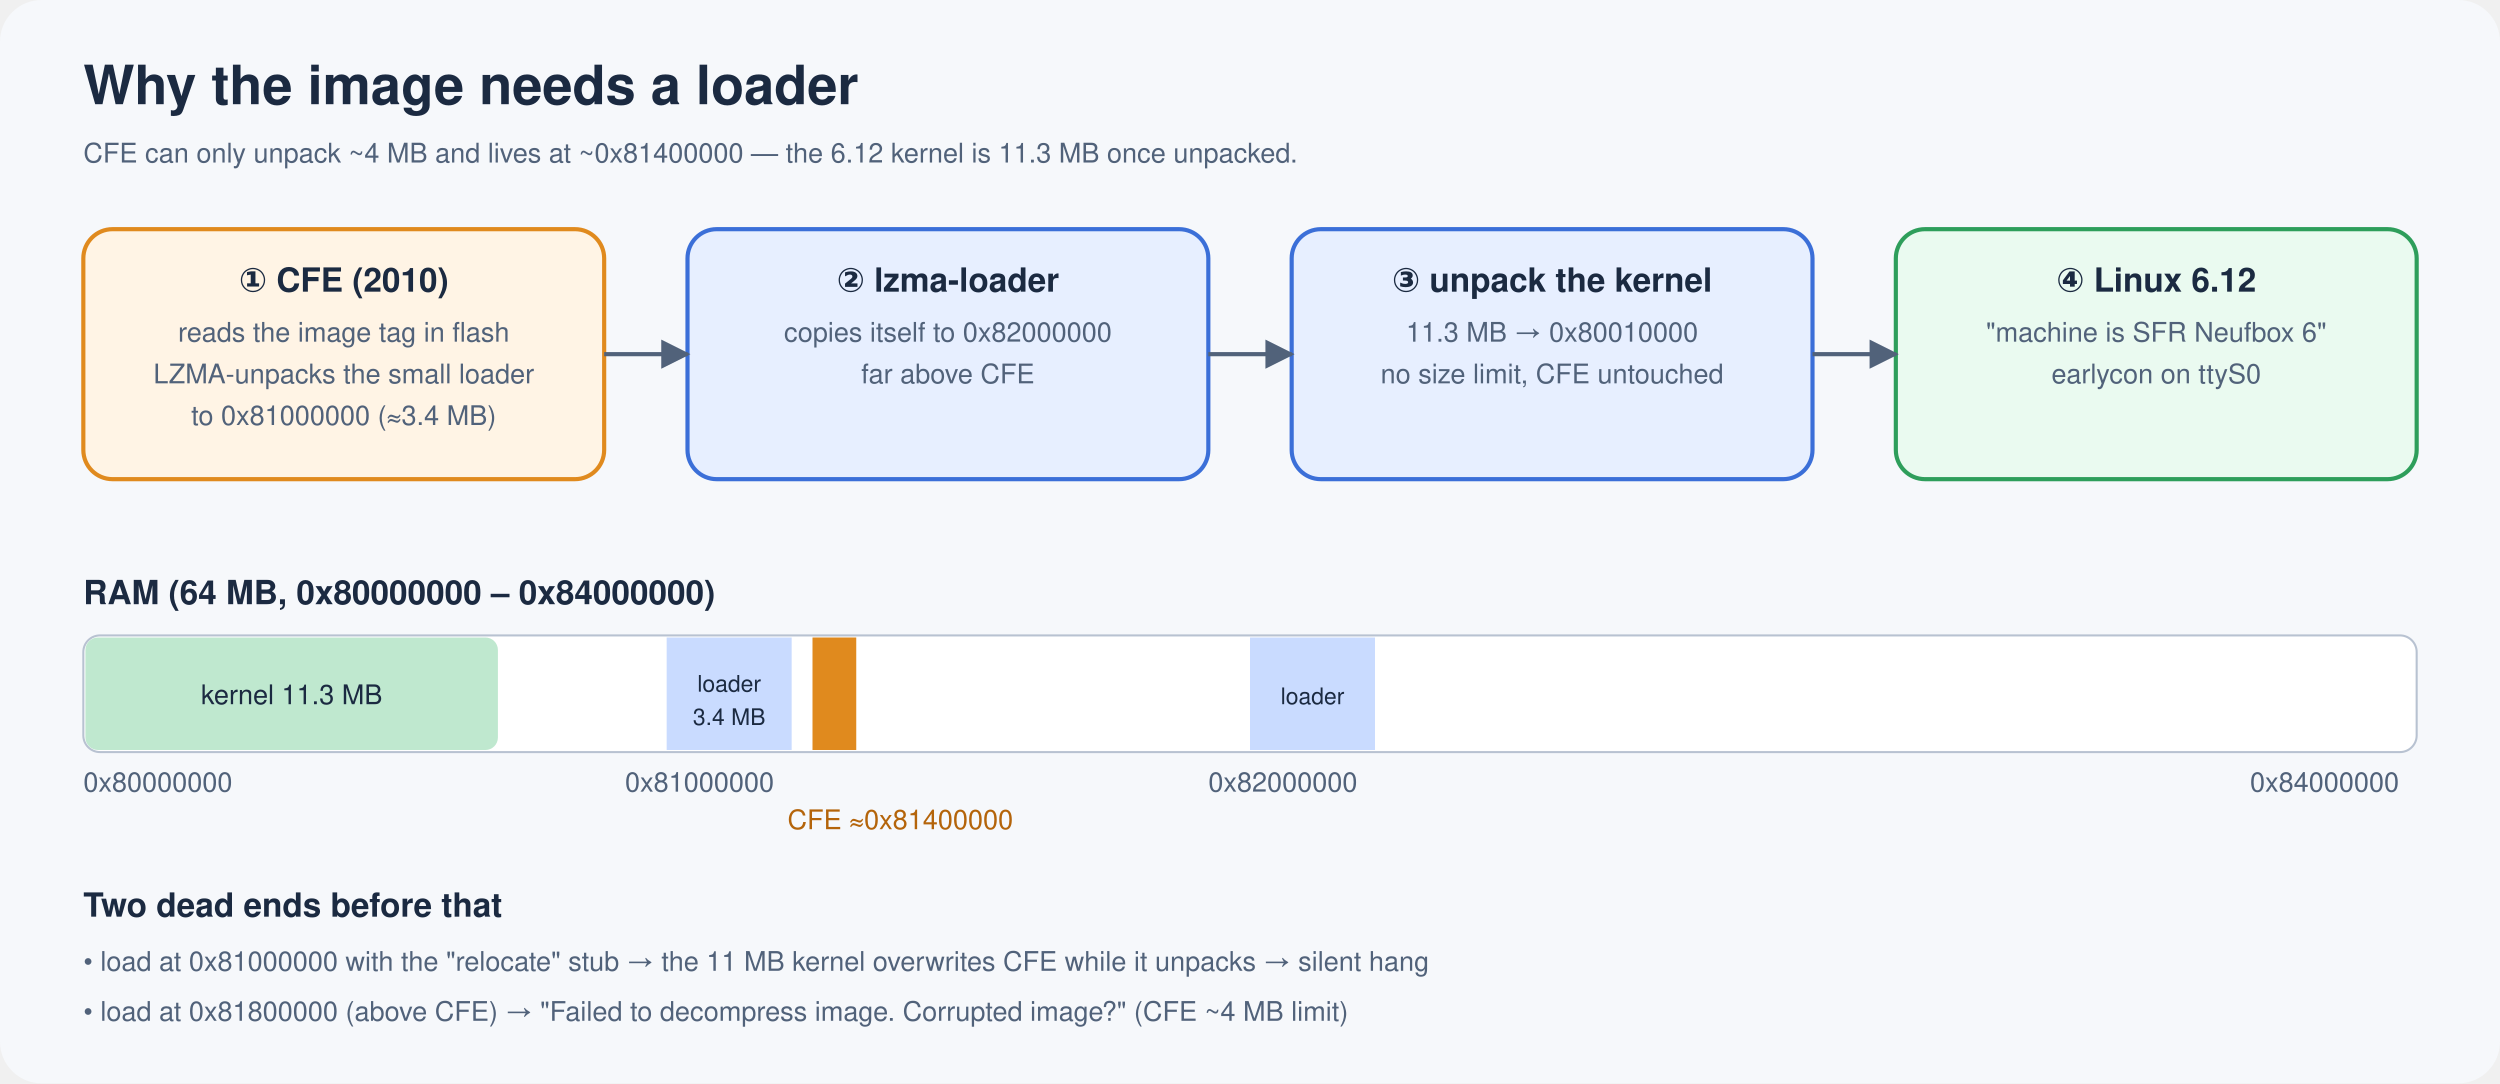
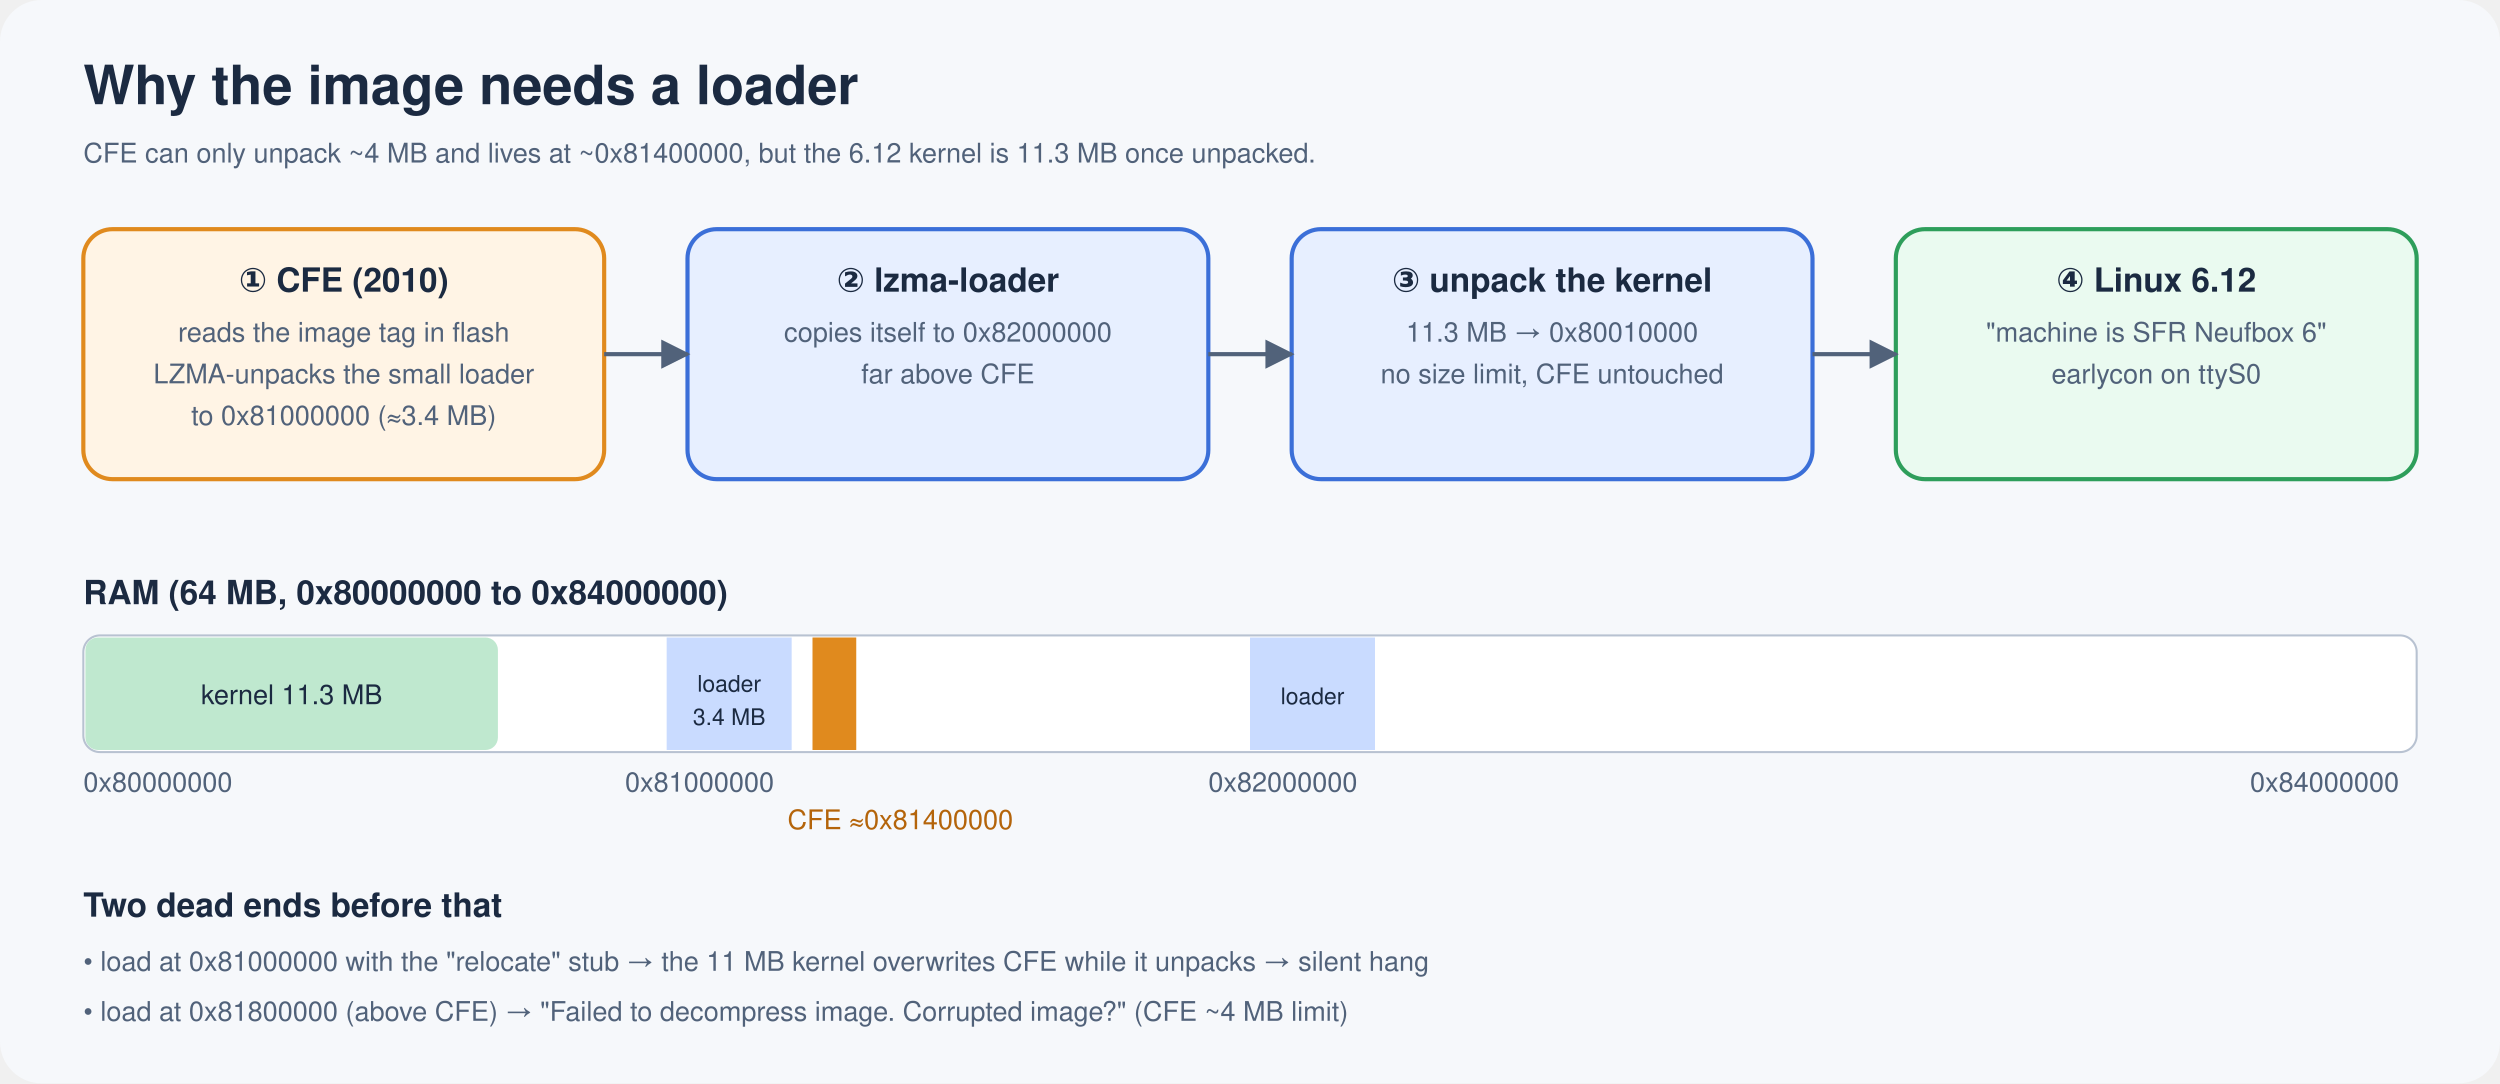
<svg xmlns="http://www.w3.org/2000/svg" width="1200" height="520" viewBox="0 0 1200 520" role="img" aria-label="Boot flow and RAM map">
  <defs>
    <marker id="a" viewBox="0 0 10 10" refX="9" refY="5" markerWidth="7" markerHeight="7" orient="auto">
      <path d="M0 0L10 5L0 10z" fill="#51627a" />
    </marker>
    <style>
      .t{font-family:Segoe UI,Helvetica,Arial,sans-serif;fill:#1b2a41}
      .s{font-family:Segoe UI,Helvetica,Arial,sans-serif;fill:#51627a;font-size:13px}
      .h{font-size:16px;font-weight:700}
    </style>
  </defs>
  <rect width="1200" height="520" rx="20" fill="#f6f8fb" />
  <text x="40" y="50" class="t" font-size="26" font-weight="800">Why the image needs a loader</text>
-   <text x="40" y="78" class="s" font-size="15">CFE can only unpack ~4 MB and lives at ~0x81400000 — the 6.12 kernel is 11.3 MB once unpacked.</text>
+   <text x="40" y="78" class="s" font-size="15">CFE can only unpack ~4 MB and lives at ~0x81400000, but the 6.12 kernel is 11.3 MB once unpacked.</text>
  <g>
    <rect x="40" y="110" width="250" height="120" rx="14" fill="#fff4e5" stroke="#e08a1e" stroke-width="2" />
    <text x="165" y="140" class="t h" text-anchor="middle">① CFE (2010)</text>
    <text x="165" y="164" class="s" text-anchor="middle">reads the image tag in flash</text>
    <text x="165" y="184" class="s" text-anchor="middle">LZMA-unpacks the small loader</text>
    <text x="165" y="204" class="s" text-anchor="middle">to 0x81000000 (≈3.4 MB)</text>
    <rect x="330" y="110" width="250" height="120" rx="14" fill="#e7efff" stroke="#3b6fd8" stroke-width="2" />
    <text x="455" y="140" class="t h" text-anchor="middle">② lzma-loader</text>
    <text x="455" y="164" class="s" text-anchor="middle">copies itself to 0x82000000</text>
    <text x="455" y="184" class="s" text-anchor="middle">far above CFE</text>
    <rect x="620" y="110" width="250" height="120" rx="14" fill="#e7efff" stroke="#3b6fd8" stroke-width="2" />
    <text x="745" y="140" class="t h" text-anchor="middle">③ unpack the kernel</text>
    <text x="745" y="164" class="s" text-anchor="middle">11.3 MB → 0x80010000</text>
    <text x="745" y="184" class="s" text-anchor="middle">no size limit, CFE untouched</text>
    <rect x="910" y="110" width="250" height="120" rx="14" fill="#eafaf0" stroke="#2e9e5b" stroke-width="2" />
    <text x="1035" y="140" class="t h" text-anchor="middle">④ Linux 6.12</text>
    <text x="1035" y="164" class="s" text-anchor="middle">"machine is SFR Neufbox 6"</text>
    <text x="1035" y="184" class="s" text-anchor="middle">earlycon on ttyS0</text>
    <path d="M290 170H330" stroke="#51627a" stroke-width="2" marker-end="url(#a)" />
    <path d="M580 170H620" stroke="#51627a" stroke-width="2" marker-end="url(#a)" />
    <path d="M870 170H910" stroke="#51627a" stroke-width="2" marker-end="url(#a)" />
  </g>
-   <text x="40" y="290" class="t h">RAM (64 MB, 0x80000000 – 0x84000000)</text>
+   <text x="40" y="290" class="t h">RAM (64 MB, 0x80000000 to 0x84000000)</text>
  <g transform="translate(40 305)">
    <rect width="1120" height="56" rx="8" fill="#ffffff" stroke="#b8c2d1" />
    <rect x="1" y="1" width="198" height="54" rx="6" fill="#bfe8cf" />
    <text x="100" y="33" class="t" font-size="13" text-anchor="middle">kernel 11.3 MB</text>
    <rect x="280" y="1" width="60" height="54" fill="#c9dbff" />
    <text x="310" y="27" class="t" font-size="11" text-anchor="middle">loader</text>
    <text x="310" y="43" class="t" font-size="11" text-anchor="middle">3.4 MB</text>
    <rect x="350" y="1" width="21" height="54" fill="#e08a1e" />
    <rect x="560" y="1" width="60" height="54" fill="#c9dbff" />
    <text x="590" y="33" class="t" font-size="11" text-anchor="middle">loader</text>
  </g>
  <g class="s" font-size="12">
    <text x="40" y="380">0x80000000</text>
    <text x="300" y="380">0x81000000</text>
    <text x="378" y="398" fill="#b4640a">CFE ≈0x81400000</text>
    <text x="580" y="380">0x82000000</text>
    <text x="1080" y="380">0x84000000</text>
  </g>
  <text x="40" y="440" class="t h">Two dead ends before that</text>
  <text x="40" y="466" class="s" font-size="14">• load at 0x81000000 with the "relocate" stub → the 11 MB kernel overwrites CFE while it unpacks → silent hang</text>
  <text x="40" y="490" class="s" font-size="14">• load at 0x81800000 (above CFE) → "Failed to decompress image. Corrupted image?" (CFE ~4 MB limit)</text>
</svg>
